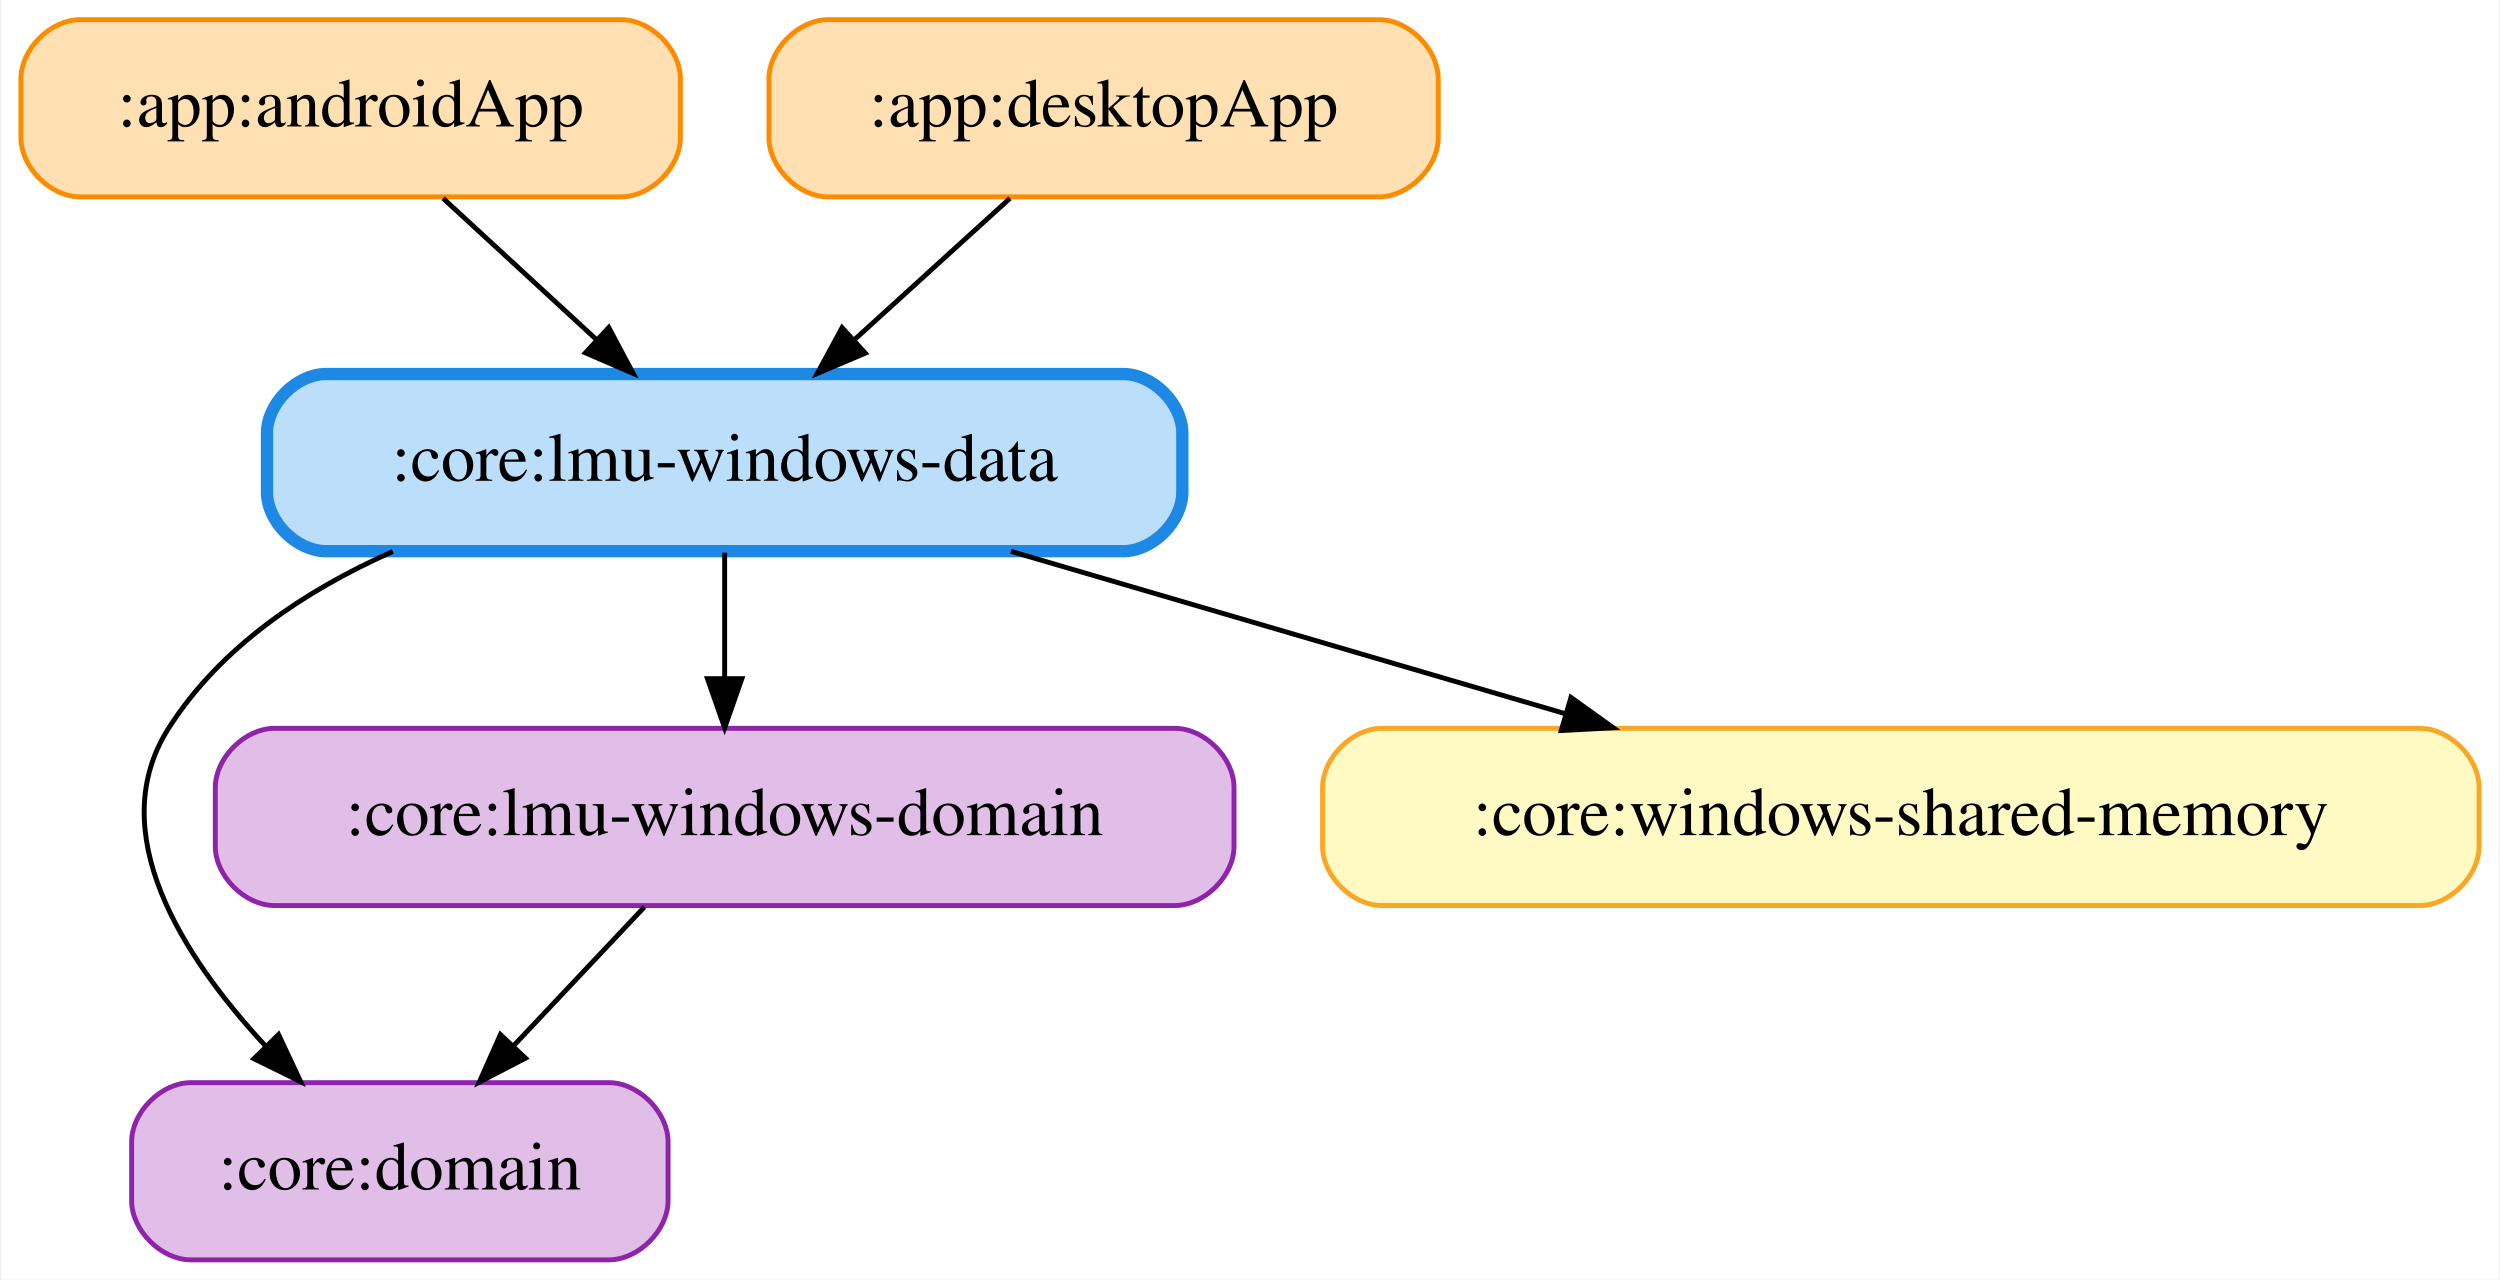
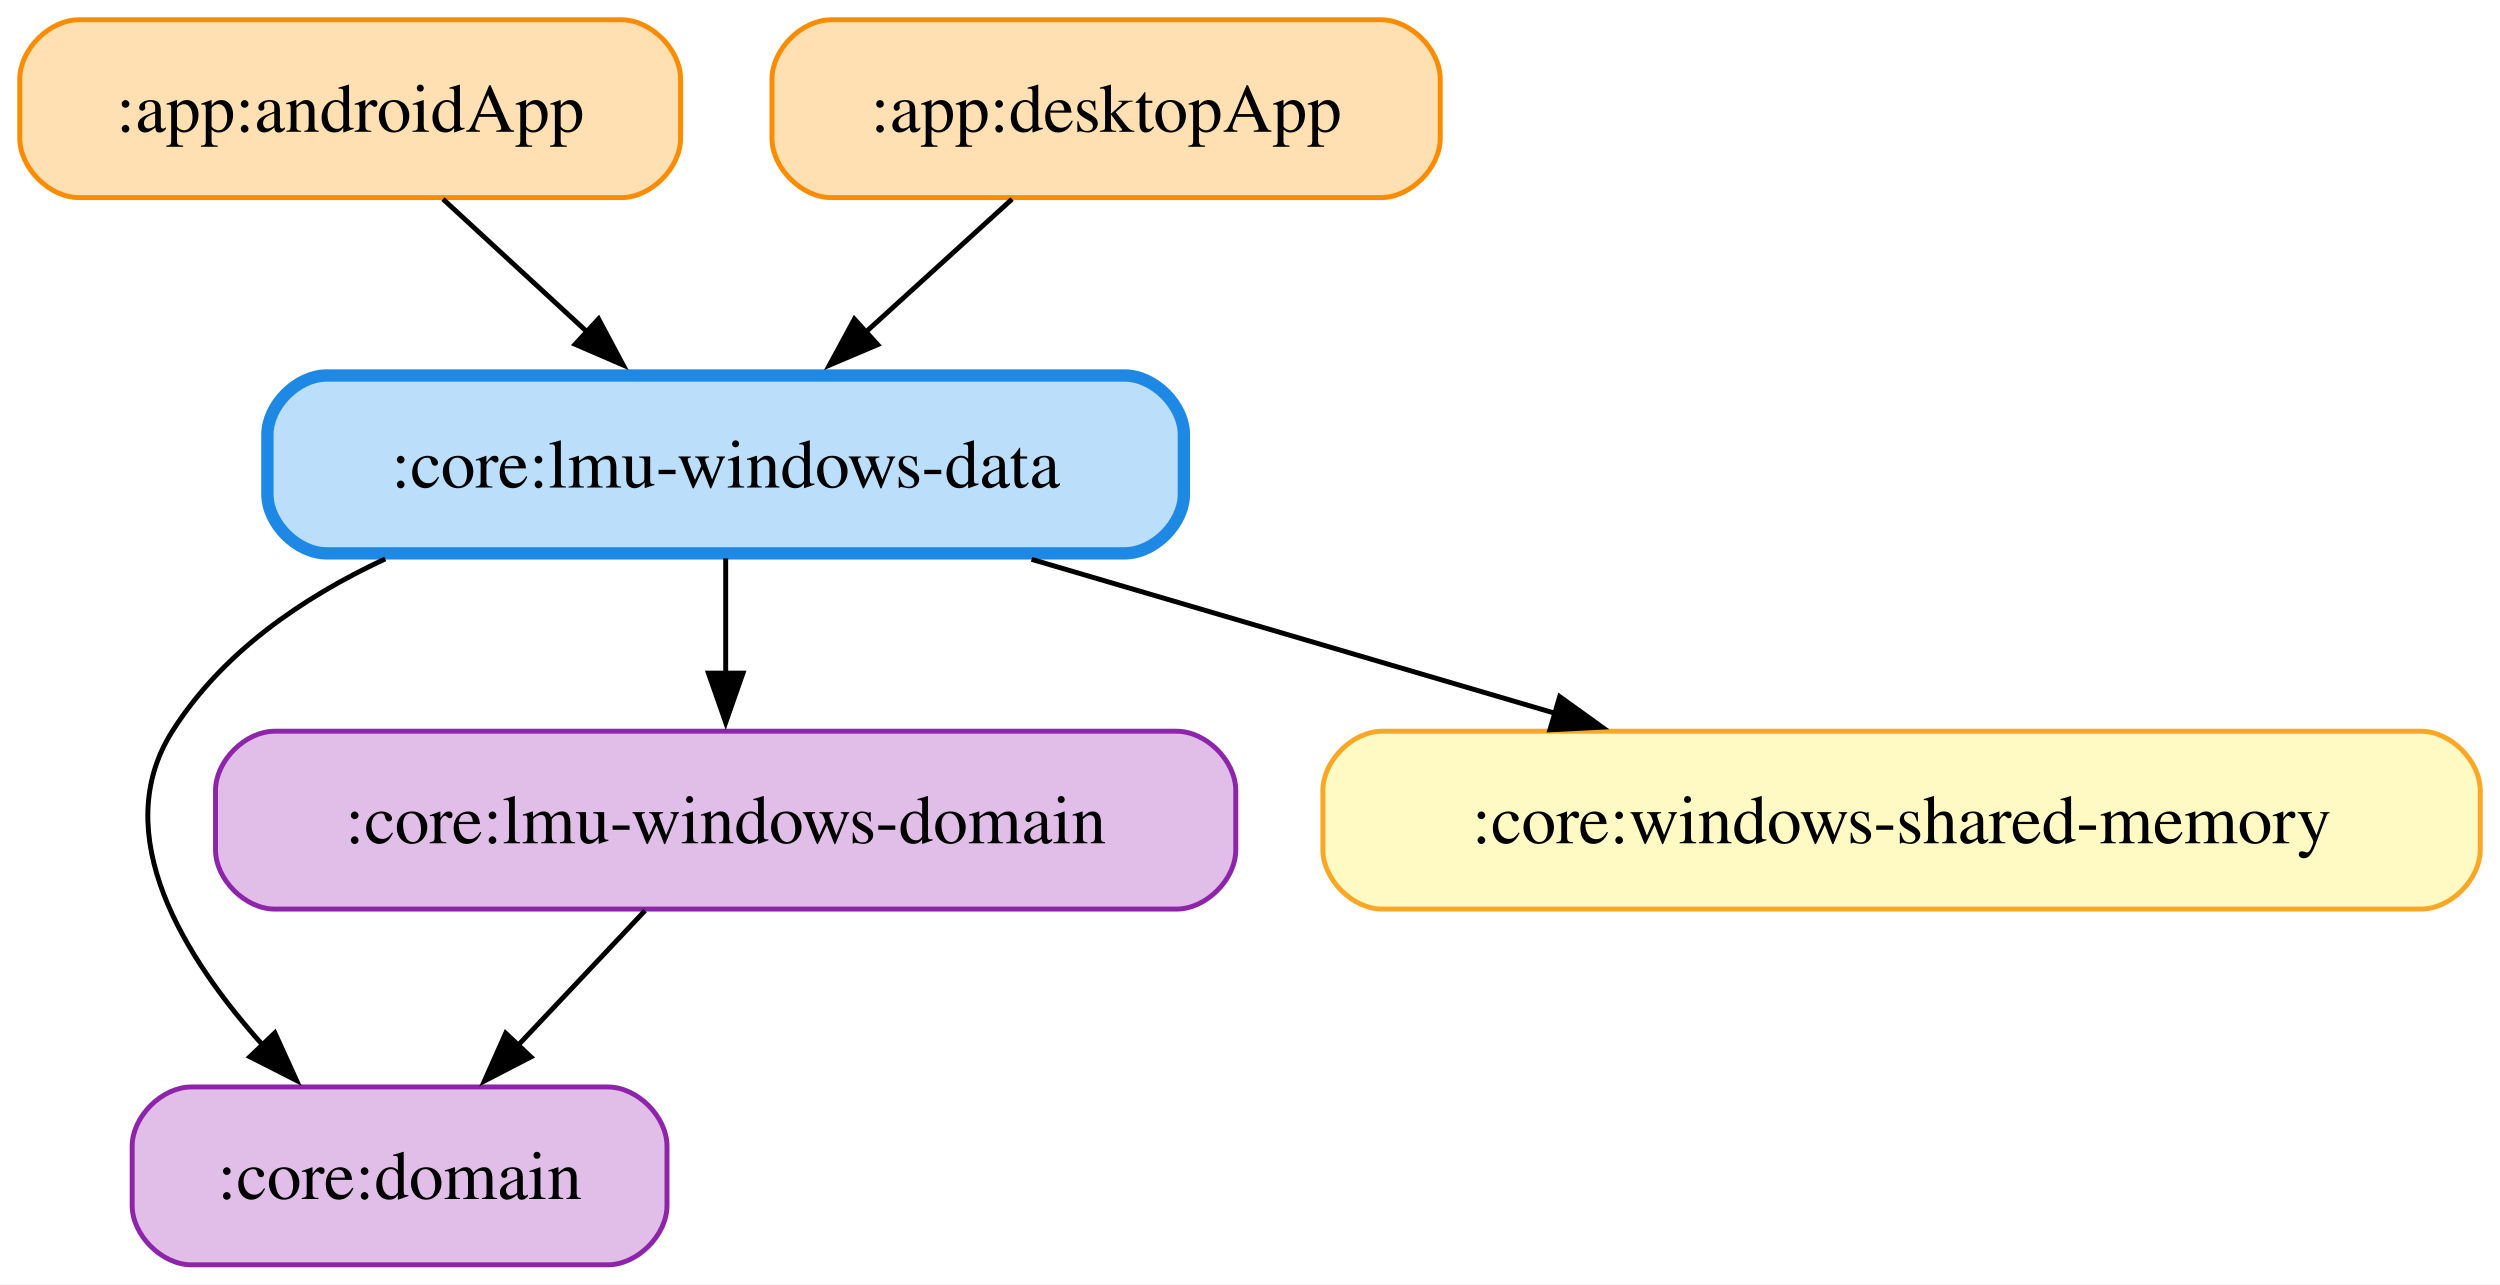
- <svg xmlns="http://www.w3.org/2000/svg" width="508pt" height="260pt" viewBox="0.00 0.00 507.50 260.00">
+ <svg xmlns="http://www.w3.org/2000/svg" width="506pt" height="260pt" viewBox="0.00 0.00 506.00 260.00">
  <g id="graph0" class="graph" transform="scale(1 1) rotate(0) translate(4 256)">
-     <polygon fill="white" stroke="transparent" points="-4,4 -4,-256 503.5,-256 503.5,4 -4,4" />
+     <polygon fill="white" stroke="none" points="-4,4 -4,-256 502,-256 502,4 -4,4" />
    <g id="node1" class="node">
-       <path fill="#ffe0b2" stroke="#fb8c00" d="M122,-252C122,-252 12,-252 12,-252 6,-252 0,-246 0,-240 0,-240 0,-228 0,-228 0,-222 6,-216 12,-216 12,-216 122,-216 122,-216 128,-216 134,-222 134,-228 134,-228 134,-240 134,-240 134,-246 128,-252 122,-252" />
-       <text text-anchor="middle" x="67" y="-230.3" font-family="Times,serif" font-size="14.00">:app:androidApp</text>
+       <path fill="#ffe0b2" stroke="#fb8c00" d="M121.75,-252C121.75,-252 12,-252 12,-252 6,-252 0,-246 0,-240 0,-240 0,-228 0,-228 0,-222 6,-216 12,-216 12,-216 121.75,-216 121.75,-216 127.75,-216 133.75,-222 133.75,-228 133.75,-228 133.75,-240 133.75,-240 133.75,-246 127.75,-252 121.75,-252" />
+       <text xml:space="preserve" text-anchor="middle" x="66.88" y="-229.32" font-family="Times,serif" font-size="14.00">:app:androidApp</text>
    </g>
    <g id="node4" class="node">
-       <path fill="#bbdefb" stroke="#1e88e5" stroke-width="2.5" d="M224,-180C224,-180 62,-180 62,-180 56,-180 50,-174 50,-168 50,-168 50,-156 50,-156 50,-150 56,-144 62,-144 62,-144 224,-144 224,-144 230,-144 236,-150 236,-156 236,-156 236,-168 236,-168 236,-174 230,-180 224,-180" />
-       <text text-anchor="middle" x="143" y="-158.3" font-family="Times,serif" font-size="14.00">:core:lmu-windows-data</text>
+       <path fill="#bbdefb" stroke="#1e88e5" stroke-width="2.5" d="M223.62,-180C223.62,-180 62.12,-180 62.12,-180 56.12,-180 50.12,-174 50.12,-168 50.12,-168 50.12,-156 50.12,-156 50.12,-150 56.12,-144 62.12,-144 62.12,-144 223.62,-144 223.62,-144 229.62,-144 235.62,-150 235.62,-156 235.62,-156 235.62,-168 235.62,-168 235.62,-174 229.62,-180 223.62,-180" />
+       <text xml:space="preserve" text-anchor="middle" x="142.88" y="-157.32" font-family="Times,serif" font-size="14.00">:core:lmu-windows-data</text>
    </g>
    <g id="edge1" class="edge">
-       <path fill="none" stroke="black" d="M85.79,-215.7C95.17,-207.05 106.68,-196.45 116.91,-187.03" />
-       <polygon fill="black" stroke="black" points="119.45,-189.45 124.43,-180.1 114.7,-184.3 119.45,-189.45" />
+       <path fill="none" stroke="black" d="M85.66,-215.7C94.5,-207.56 105.22,-197.68 114.98,-188.69" />
+       <polygon fill="black" stroke="black" points="117.15,-191.46 122.13,-182.11 112.4,-186.31 117.15,-191.46" />
    </g>
    <g id="node2" class="node">
-       <path fill="#ffe0b2" stroke="#fb8c00" d="M276,-252C276,-252 164,-252 164,-252 158,-252 152,-246 152,-240 152,-240 152,-228 152,-228 152,-222 158,-216 164,-216 164,-216 276,-216 276,-216 282,-216 288,-222 288,-228 288,-228 288,-240 288,-240 288,-246 282,-252 276,-252" />
-       <text text-anchor="middle" x="220" y="-230.3" font-family="Times,serif" font-size="14.00">:app:desktopApp</text>
+       <path fill="#ffe0b2" stroke="#fb8c00" d="M275.5,-252C275.5,-252 164.25,-252 164.25,-252 158.25,-252 152.25,-246 152.25,-240 152.25,-240 152.25,-228 152.25,-228 152.25,-222 158.25,-216 164.25,-216 164.25,-216 275.5,-216 275.5,-216 281.5,-216 287.5,-222 287.5,-228 287.5,-228 287.5,-240 287.5,-240 287.5,-246 281.5,-252 275.5,-252" />
+       <text xml:space="preserve" text-anchor="middle" x="219.88" y="-229.32" font-family="Times,serif" font-size="14.00">:app:desktopApp</text>
    </g>
    <g id="edge2" class="edge">
-       <path fill="none" stroke="black" d="M200.97,-215.7C191.46,-207.05 179.79,-196.45 169.43,-187.03" />
-       <polygon fill="black" stroke="black" points="171.57,-184.24 161.81,-180.1 166.86,-189.42 171.57,-184.24" />
+       <path fill="none" stroke="black" d="M200.84,-215.7C191.89,-207.56 181.02,-197.68 171.13,-188.69" />
+       <polygon fill="black" stroke="black" points="173.64,-186.24 163.88,-182.1 168.93,-191.42 173.64,-186.24" />
    </g>
    <g id="node3" class="node">
-       <path fill="#e1bee7" stroke="#8e24aa" d="M119.5,-36C119.5,-36 34.5,-36 34.5,-36 28.5,-36 22.5,-30 22.5,-24 22.5,-24 22.5,-12 22.5,-12 22.5,-6 28.5,0 34.5,0 34.5,0 119.5,0 119.5,0 125.5,0 131.5,-6 131.5,-12 131.5,-12 131.5,-24 131.5,-24 131.5,-30 125.5,-36 119.5,-36" />
-       <text text-anchor="middle" x="77" y="-14.3" font-family="Times,serif" font-size="14.00">:core:domain</text>
+       <path fill="#e1bee7" stroke="#8e24aa" d="M119,-36C119,-36 34.75,-36 34.75,-36 28.75,-36 22.75,-30 22.75,-24 22.75,-24 22.75,-12 22.75,-12 22.75,-6 28.75,0 34.75,0 34.75,0 119,0 119,0 125,0 131,-6 131,-12 131,-12 131,-24 131,-24 131,-30 125,-36 119,-36" />
+       <text xml:space="preserve" text-anchor="middle" x="76.88" y="-13.32" font-family="Times,serif" font-size="14.00">:core:domain</text>
    </g>
    <g id="edge3" class="edge">
-       <path fill="none" stroke="black" d="M75.57,-143.94C57.72,-136.02 40.52,-124.55 30,-108 16.63,-86.97 32.75,-61.74 49.64,-43.53" />
-       <polygon fill="black" stroke="black" points="52.35,-45.78 56.85,-36.19 47.35,-40.87 52.35,-45.78" />
+       <path fill="none" stroke="black" d="M73.98,-142.88C57.03,-135 40.89,-123.81 30.88,-108 17.72,-87.23 33.12,-62.26 49.55,-44.06" />
+       <polygon fill="black" stroke="black" points="51.63,-46.95 56.02,-37.31 46.57,-42.11 51.63,-46.95" />
    </g>
    <g id="node5" class="node">
-       <path fill="#e1bee7" stroke="#8e24aa" d="M234.5,-108C234.5,-108 51.5,-108 51.5,-108 45.5,-108 39.5,-102 39.5,-96 39.5,-96 39.5,-84 39.5,-84 39.5,-78 45.5,-72 51.5,-72 51.5,-72 234.5,-72 234.5,-72 240.5,-72 246.5,-78 246.5,-84 246.5,-84 246.5,-96 246.5,-96 246.5,-102 240.5,-108 234.5,-108" />
-       <text text-anchor="middle" x="143" y="-86.3" font-family="Times,serif" font-size="14.00">:core:lmu-windows-domain</text>
+       <path fill="#e1bee7" stroke="#8e24aa" d="M234.12,-108C234.12,-108 51.62,-108 51.62,-108 45.62,-108 39.62,-102 39.62,-96 39.62,-96 39.62,-84 39.62,-84 39.62,-78 45.62,-72 51.62,-72 51.62,-72 234.12,-72 234.12,-72 240.12,-72 246.12,-78 246.12,-84 246.12,-84 246.12,-96 246.12,-96 246.12,-102 240.12,-108 234.12,-108" />
+       <text xml:space="preserve" text-anchor="middle" x="142.88" y="-85.33" font-family="Times,serif" font-size="14.00">:core:lmu-windows-domain</text>
    </g>
    <g id="edge4" class="edge">
-       <path fill="none" stroke="black" d="M143,-143.7C143,-135.98 143,-126.71 143,-118.11" />
-       <polygon fill="black" stroke="black" points="146.5,-118.1 143,-108.1 139.5,-118.1 146.5,-118.1" />
+       <path fill="none" stroke="black" d="M142.88,-142.97C142.88,-135.87 142.88,-127.54 142.88,-119.65" />
+       <polygon fill="black" stroke="black" points="146.38,-119.76 142.88,-109.76 139.38,-119.76 146.38,-119.76" />
    </g>
    <g id="node6" class="node">
-       <path fill="#fff9c4" stroke="#f9a825" d="M487.5,-108C487.5,-108 276.5,-108 276.5,-108 270.5,-108 264.5,-102 264.5,-96 264.5,-96 264.5,-84 264.5,-84 264.5,-78 270.5,-72 276.5,-72 276.5,-72 487.5,-72 487.5,-72 493.5,-72 499.5,-78 499.5,-84 499.5,-84 499.5,-96 499.5,-96 499.5,-102 493.5,-108 487.5,-108" />
-       <text text-anchor="middle" x="382" y="-86.3" font-family="Times,serif" font-size="14.00">:core:windows-shared-memory</text>
+       <path fill="#fff9c4" stroke="#f9a825" d="M486,-108C486,-108 275.75,-108 275.75,-108 269.75,-108 263.75,-102 263.75,-96 263.75,-96 263.75,-84 263.75,-84 263.75,-78 269.75,-72 275.75,-72 275.75,-72 486,-72 486,-72 492,-72 498,-78 498,-84 498,-84 498,-96 498,-96 498,-102 492,-108 486,-108" />
+       <text xml:space="preserve" text-anchor="middle" x="380.88" y="-85.33" font-family="Times,serif" font-size="14.00">:core:windows-shared-memory</text>
    </g>
    <g id="edge5" class="edge">
-       <path fill="none" stroke="black" d="M201.16,-143.97C235.13,-134.01 278.18,-121.41 313.76,-110.99" />
-       <polygon fill="black" stroke="black" points="314.97,-114.28 323.58,-108.11 313,-107.56 314.97,-114.28" />
+       <path fill="none" stroke="black" d="M204.79,-142.79C237.35,-133.21 277.38,-121.44 311.05,-111.54" />
+       <polygon fill="black" stroke="black" points="311.68,-115 320.28,-108.82 309.7,-108.29 311.68,-115" />
    </g>
    <g id="edge6" class="edge">
-       <path fill="none" stroke="black" d="M126.69,-71.7C118.69,-63.22 108.93,-52.86 100.18,-43.58" />
-       <polygon fill="black" stroke="black" points="102.53,-40.98 93.13,-36.1 97.44,-45.78 102.53,-40.98" />
+       <path fill="none" stroke="black" d="M126.56,-71.7C118.81,-63.47 109.39,-53.48 100.84,-44.42" />
+       <polygon fill="black" stroke="black" points="103.45,-42.08 94.04,-37.21 98.35,-46.88 103.45,-42.08" />
    </g>
  </g>
</svg>
